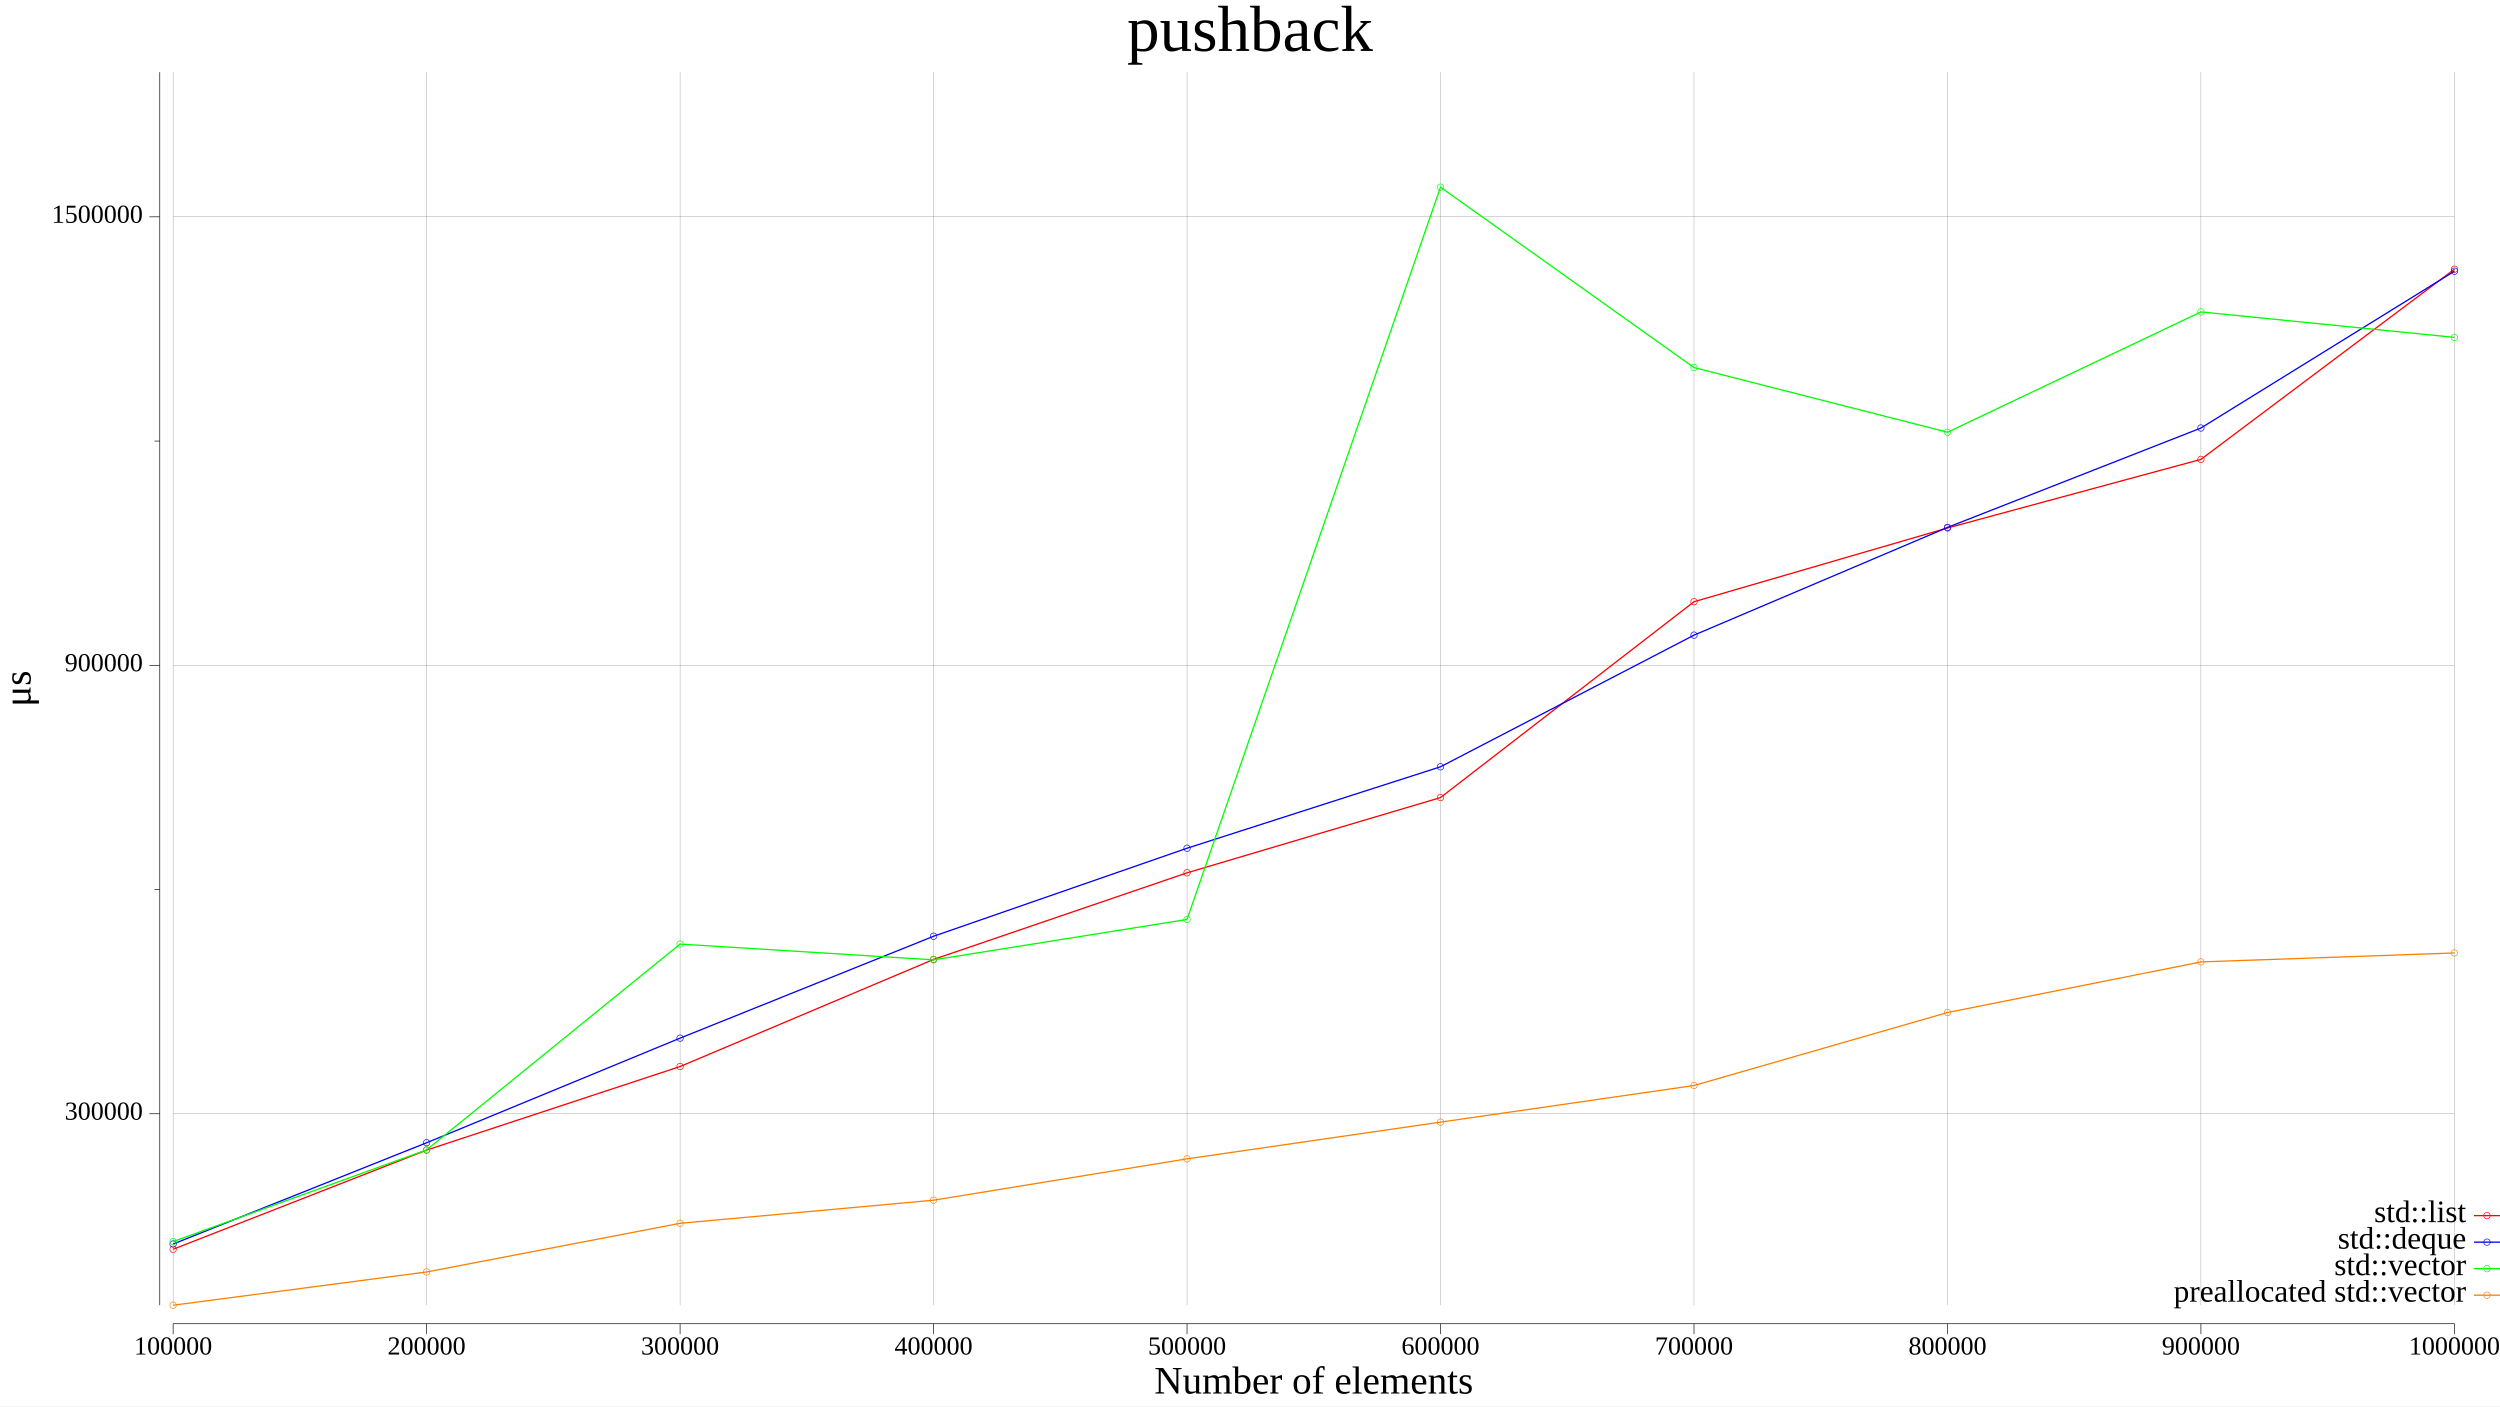
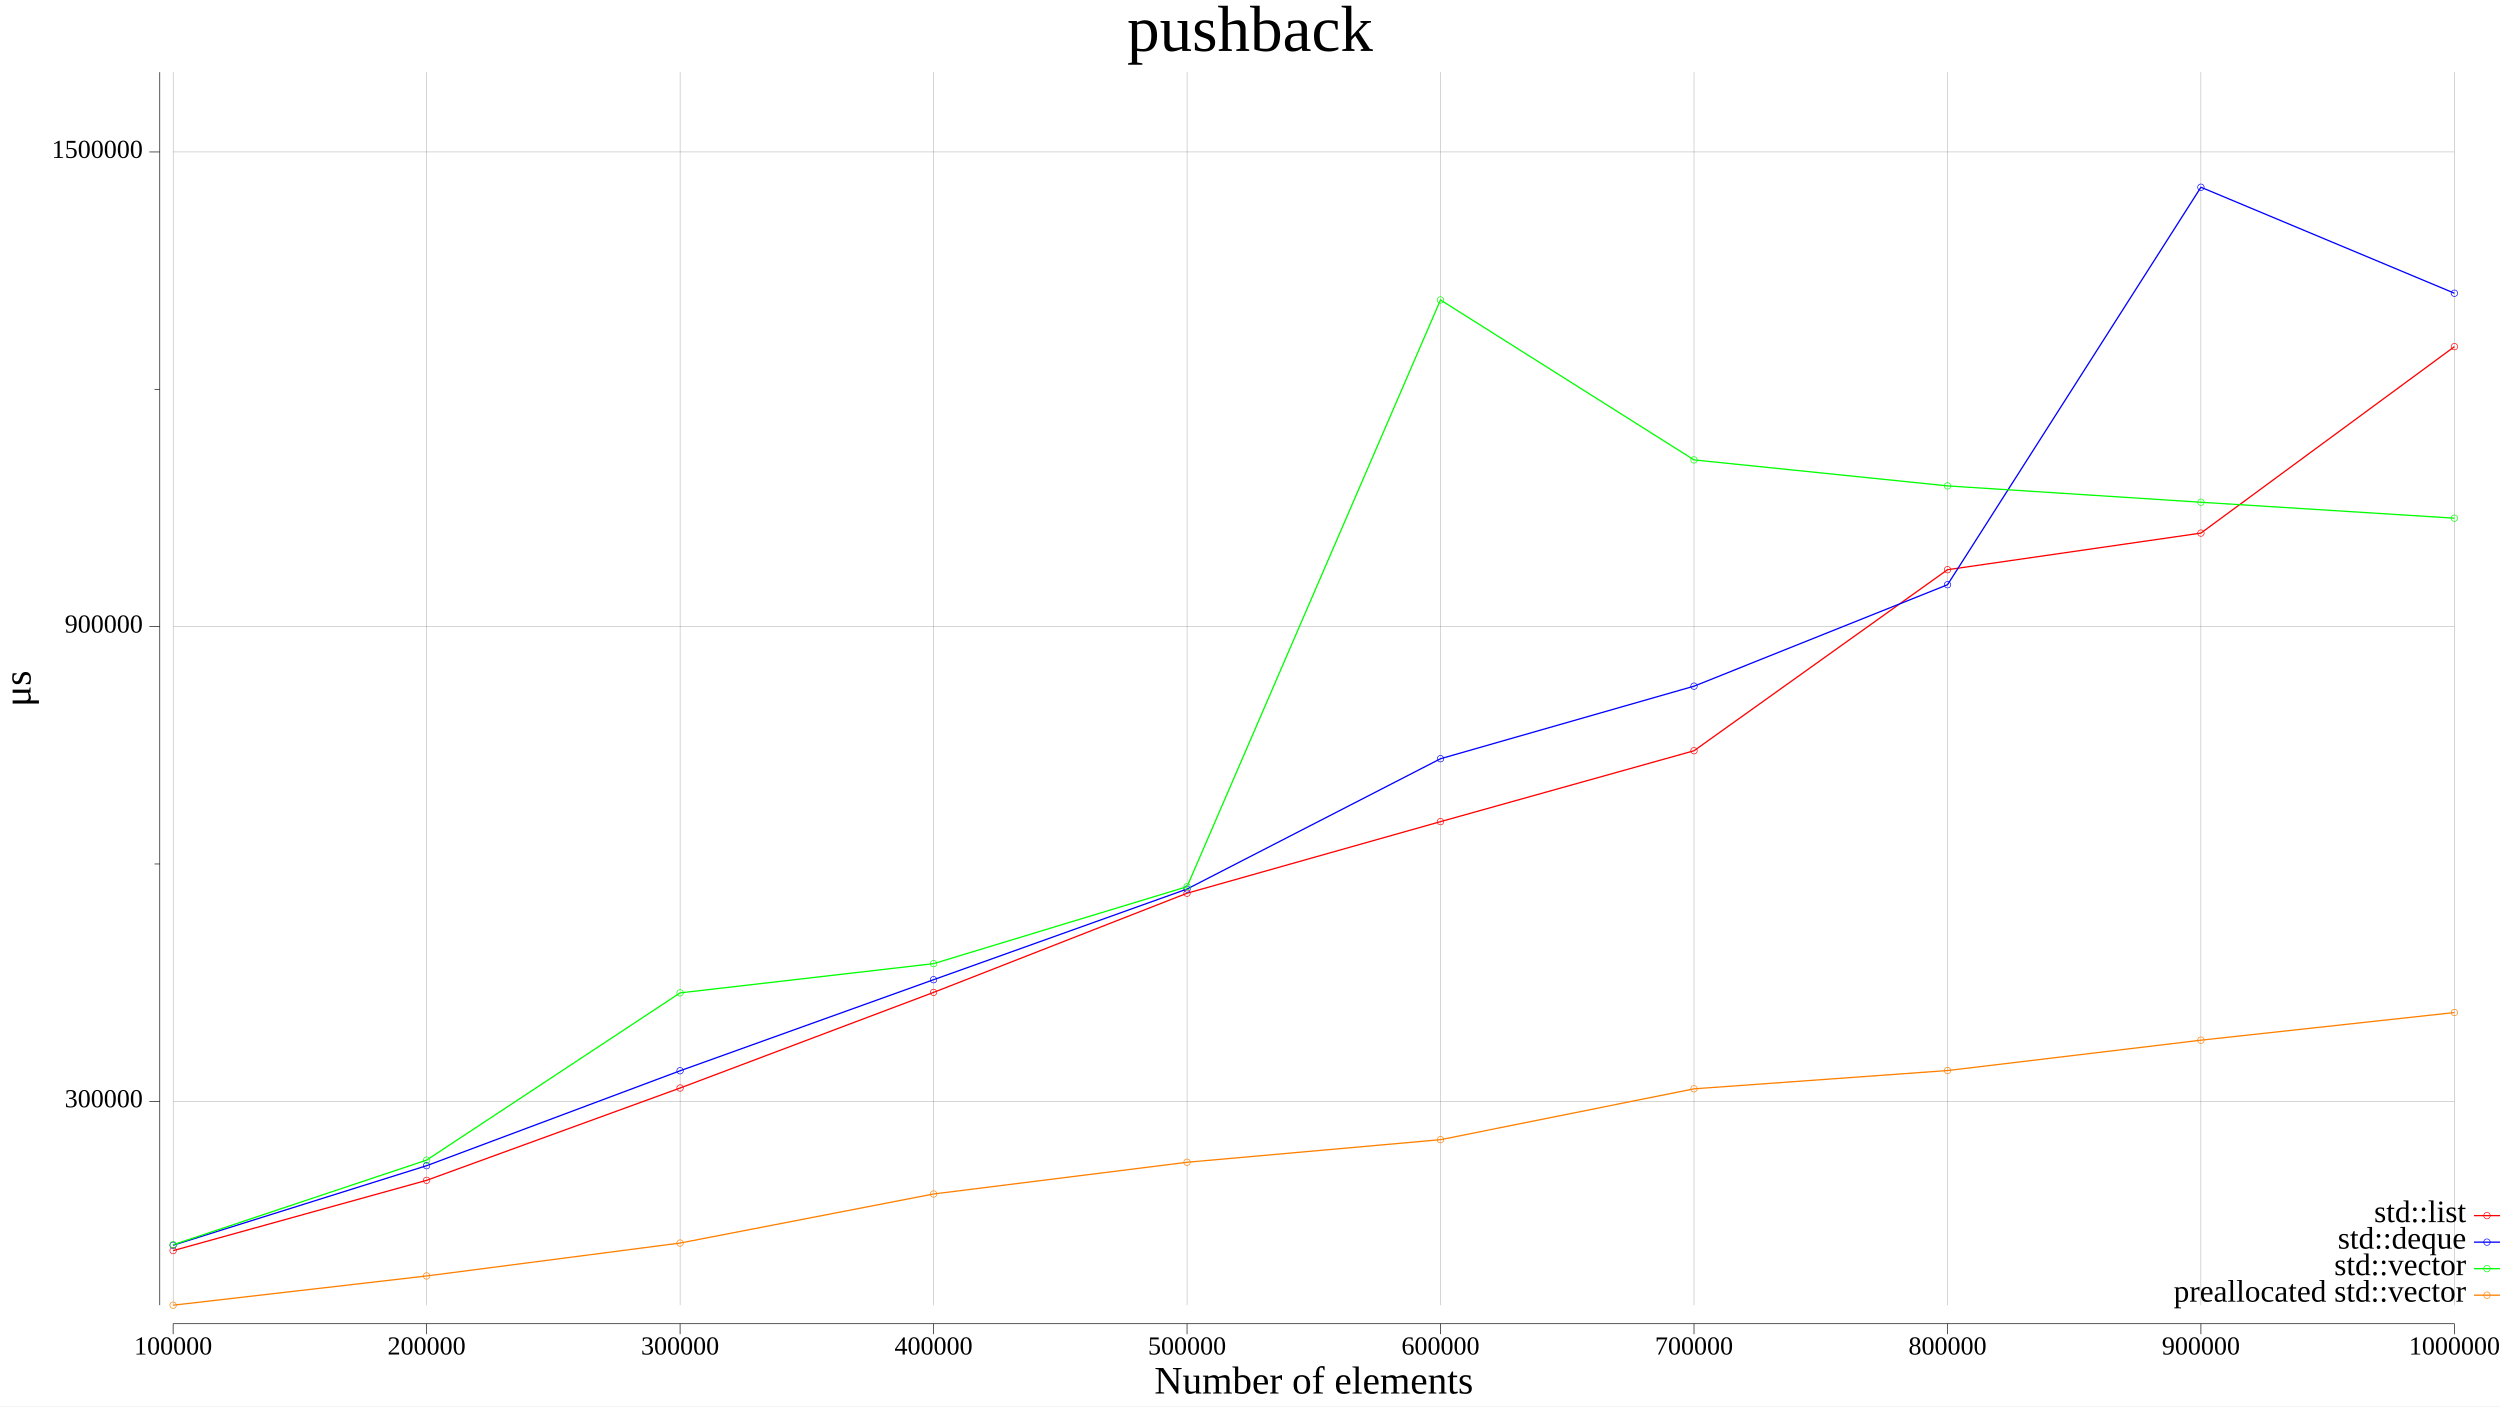
<svg xmlns="http://www.w3.org/2000/svg" width="1920pt" height="1080pt" viewBox="0 0 1920 1080">
  <g transform="scale(1, -1) translate(0, -1080)">
    <path d="M0,0L1920,0L1920,1080L0,1080Z" style="fill:#FFFFFF" />
    <text x="865.58" y="-1040.9" transform="scale(1, -1)" style="font-family:Liberation Serif;font-variant:normal;font-weight:normal;font-style:normal;font-size:50px">pushback</text>
    <text x="886.52" y="-9.756" transform="scale(1, -1)" style="font-family:Liberation Serif;font-variant:normal;font-weight:normal;font-style:normal;font-size:30px">Number of elements</text>
    <text x="102.96" y="-39.727" transform="scale(1, -1)" style="font-family:Liberation Serif;font-variant:normal;font-weight:normal;font-style:normal;font-size:20px">100000</text>
    <text x="297.63" y="-39.727" transform="scale(1, -1)" style="font-family:Liberation Serif;font-variant:normal;font-weight:normal;font-style:normal;font-size:20px">200000</text>
    <text x="492.3" y="-39.727" transform="scale(1, -1)" style="font-family:Liberation Serif;font-variant:normal;font-weight:normal;font-style:normal;font-size:20px">300000</text>
    <text x="686.97" y="-39.727" transform="scale(1, -1)" style="font-family:Liberation Serif;font-variant:normal;font-weight:normal;font-style:normal;font-size:20px">400000</text>
    <text x="881.65" y="-39.727" transform="scale(1, -1)" style="font-family:Liberation Serif;font-variant:normal;font-weight:normal;font-style:normal;font-size:20px">500000</text>
    <text x="1076.3" y="-39.727" transform="scale(1, -1)" style="font-family:Liberation Serif;font-variant:normal;font-weight:normal;font-style:normal;font-size:20px">600000</text>
    <text x="1271" y="-39.727" transform="scale(1, -1)" style="font-family:Liberation Serif;font-variant:normal;font-weight:normal;font-style:normal;font-size:20px">700000</text>
    <text x="1465.7" y="-39.727" transform="scale(1, -1)" style="font-family:Liberation Serif;font-variant:normal;font-weight:normal;font-style:normal;font-size:20px">800000</text>
    <text x="1660.3" y="-39.727" transform="scale(1, -1)" style="font-family:Liberation Serif;font-variant:normal;font-weight:normal;font-style:normal;font-size:20px">900000</text>
    <text x="1850" y="-39.727" transform="scale(1, -1)" style="font-family:Liberation Serif;font-variant:normal;font-weight:normal;font-style:normal;font-size:20px">1000000</text>
    <path d="M132.96,55.371L132.96,63.371" style="fill:none;stroke:#000000;stroke-width:0.5" />
    <path d="M327.63,55.371L327.63,63.371" style="fill:none;stroke:#000000;stroke-width:0.5" />
    <path d="M522.3,55.371L522.3,63.371" style="fill:none;stroke:#000000;stroke-width:0.5" />
    <path d="M716.97,55.371L716.97,63.371" style="fill:none;stroke:#000000;stroke-width:0.5" />
    <path d="M911.65,55.371L911.65,63.371" style="fill:none;stroke:#000000;stroke-width:0.5" />
    <path d="M1106.3,55.371L1106.3,63.371" style="fill:none;stroke:#000000;stroke-width:0.5" />
    <path d="M1301,55.371L1301,63.371" style="fill:none;stroke:#000000;stroke-width:0.5" />
    <path d="M1495.7,55.371L1495.7,63.371" style="fill:none;stroke:#000000;stroke-width:0.5" />
    <path d="M1690.3,55.371L1690.3,63.371" style="fill:none;stroke:#000000;stroke-width:0.5" />
    <path d="M1885,55.371L1885,63.371" style="fill:none;stroke:#000000;stroke-width:0.5" />
    <path d="M132.96,63.371L1885,63.371" style="fill:none;stroke:#000000;stroke-width:0.5" />
    <g transform="rotate(90)">
      <text x="537.24" y="23.467" transform="scale(1, -1)" style="font-family:Liberation Serif;font-variant:normal;font-weight:normal;font-style:normal;font-size:30px">μs</text>
    </g>
-     <text x="49.712" y="-220.06" transform="scale(1, -1)" style="font-family:Liberation Serif;font-variant:normal;font-weight:normal;font-style:normal;font-size:20px">300000</text>
-     <text x="49.712" y="-564.48" transform="scale(1, -1)" style="font-family:Liberation Serif;font-variant:normal;font-weight:normal;font-style:normal;font-size:20px">900000</text>
-     <text x="39.712" y="-908.9" transform="scale(1, -1)" style="font-family:Liberation Serif;font-variant:normal;font-weight:normal;font-style:normal;font-size:20px">1500000</text>
-     <path d="M114.71,224.63L122.71,224.63" style="fill:none;stroke:#000000;stroke-width:0.5" />
-     <path d="M114.71,569.05L122.71,569.05" style="fill:none;stroke:#000000;stroke-width:0.5" />
-     <path d="M114.71,913.47L122.71,913.47" style="fill:none;stroke:#000000;stroke-width:0.5" />
-     <path d="M118.71,396.84L122.71,396.84" style="fill:none;stroke:#000000;stroke-width:0.5" />
-     <path d="M118.71,741.26L122.71,741.26" style="fill:none;stroke:#000000;stroke-width:0.5" />
+     <text x="49.712" y="-229.62" transform="scale(1, -1)" style="font-family:Liberation Serif;font-variant:normal;font-weight:normal;font-style:normal;font-size:20px">300000</text>
+     <text x="49.712" y="-594.17" transform="scale(1, -1)" style="font-family:Liberation Serif;font-variant:normal;font-weight:normal;font-style:normal;font-size:20px">900000</text>
+     <text x="39.712" y="-958.73" transform="scale(1, -1)" style="font-family:Liberation Serif;font-variant:normal;font-weight:normal;font-style:normal;font-size:20px">1500000</text>
+     <path d="M114.71,234.19L122.71,234.19" style="fill:none;stroke:#000000;stroke-width:0.5" />
+     <path d="M114.71,598.74L122.71,598.74" style="fill:none;stroke:#000000;stroke-width:0.5" />
+     <path d="M114.71,963.3L122.71,963.3" style="fill:none;stroke:#000000;stroke-width:0.5" />
+     <path d="M118.71,416.47L122.71,416.47" style="fill:none;stroke:#000000;stroke-width:0.5" />
+     <path d="M118.71,781.02L122.71,781.02" style="fill:none;stroke:#000000;stroke-width:0.5" />
    <path d="M122.71,77.61L122.71,1024.6" style="fill:none;stroke:#000000;stroke-width:0.5" />
    <path d="M132.96,77.61L132.96,1024.6" style="fill:none;stroke:#808080;stroke-width:0.25" />
    <path d="M327.63,77.61L327.63,1024.6" style="fill:none;stroke:#808080;stroke-width:0.25" />
    <path d="M522.3,77.61L522.3,1024.6" style="fill:none;stroke:#808080;stroke-width:0.25" />
    <path d="M716.97,77.61L716.97,1024.6" style="fill:none;stroke:#808080;stroke-width:0.25" />
    <path d="M911.65,77.61L911.65,1024.6" style="fill:none;stroke:#808080;stroke-width:0.25" />
    <path d="M1106.3,77.61L1106.3,1024.6" style="fill:none;stroke:#808080;stroke-width:0.25" />
    <path d="M1301,77.61L1301,1024.6" style="fill:none;stroke:#808080;stroke-width:0.25" />
    <path d="M1495.7,77.61L1495.7,1024.6" style="fill:none;stroke:#808080;stroke-width:0.25" />
    <path d="M1690.3,77.61L1690.3,1024.6" style="fill:none;stroke:#808080;stroke-width:0.25" />
    <path d="M1885,77.61L1885,1024.6" style="fill:none;stroke:#808080;stroke-width:0.25" />
-     <path d="M132.96,224.63L1885,224.63" style="fill:none;stroke:#808080;stroke-width:0.25" />
-     <path d="M132.96,569.05L1885,569.05" style="fill:none;stroke:#808080;stroke-width:0.25" />
-     <path d="M132.96,913.47L1885,913.47" style="fill:none;stroke:#808080;stroke-width:0.25" />
-     <path d="M132.96,120.57L327.63,196.74L522.3,260.91L716.97,343.18L911.65,409.68L1106.3,467.47L1301,617.88L1495.7,674.52L1690.3,727.2L1885,873.25" style="fill:none;stroke:#FF0000" />
-     <path d="M135.46,120.57A2.5,2.5 0 1 1 130.46,120.57A2.5,2.5 0 1 1 135.46,120.57Z" style="fill:none;stroke:#FF0000;stroke-width:0.5" />
-     <path d="M330.13,196.74A2.5,2.5 0 1 1 325.13,196.74A2.5,2.5 0 1 1 330.13,196.74Z" style="fill:none;stroke:#FF0000;stroke-width:0.5" />
-     <path d="M524.8,260.91A2.5,2.5 0 1 1 519.8,260.91A2.5,2.5 0 1 1 524.8,260.91Z" style="fill:none;stroke:#FF0000;stroke-width:0.5" />
-     <path d="M719.47,343.18A2.5,2.5 0 1 1 714.47,343.18A2.5,2.5 0 1 1 719.47,343.18Z" style="fill:none;stroke:#FF0000;stroke-width:0.5" />
-     <path d="M914.15,409.68A2.5,2.5 0 1 1 909.15,409.68A2.5,2.5 0 1 1 914.15,409.68Z" style="fill:none;stroke:#FF0000;stroke-width:0.5" />
-     <path d="M1108.8,467.47A2.5,2.5 0 1 1 1103.8,467.47A2.5,2.5 0 1 1 1108.8,467.47Z" style="fill:none;stroke:#FF0000;stroke-width:0.5" />
-     <path d="M1303.5,617.88A2.5,2.5 0 1 1 1298.5,617.88A2.5,2.5 0 1 1 1303.5,617.88Z" style="fill:none;stroke:#FF0000;stroke-width:0.5" />
-     <path d="M1498.2,674.52A2.5,2.5 0 1 1 1493.2,674.52A2.5,2.5 0 1 1 1498.2,674.52Z" style="fill:none;stroke:#FF0000;stroke-width:0.5" />
-     <path d="M1692.8,727.2A2.5,2.5 0 1 1 1687.8,727.2A2.5,2.5 0 1 1 1692.8,727.2Z" style="fill:none;stroke:#FF0000;stroke-width:0.5" />
-     <path d="M1887.5,873.25A2.5,2.5 0 1 1 1882.5,873.25A2.5,2.5 0 1 1 1887.5,873.25Z" style="fill:none;stroke:#FF0000;stroke-width:0.5" />
-     <path d="M132.96,124.61L327.63,202.38L522.3,282.72L716.97,360.96L911.65,428.57L1106.3,491.11L1301,592.22L1495.7,674.96L1690.3,751.28L1885,871.73" style="fill:none;stroke:#0000FF" />
-     <path d="M135.46,124.61A2.5,2.5 0 1 1 130.46,124.61A2.5,2.5 0 1 1 135.46,124.61Z" style="fill:none;stroke:#0000FF;stroke-width:0.5" />
-     <path d="M330.13,202.38A2.5,2.5 0 1 1 325.13,202.38A2.5,2.5 0 1 1 330.13,202.38Z" style="fill:none;stroke:#0000FF;stroke-width:0.5" />
-     <path d="M524.8,282.72A2.5,2.5 0 1 1 519.8,282.72A2.5,2.5 0 1 1 524.8,282.72Z" style="fill:none;stroke:#0000FF;stroke-width:0.5" />
-     <path d="M719.47,360.96A2.5,2.5 0 1 1 714.47,360.96A2.5,2.5 0 1 1 719.47,360.96Z" style="fill:none;stroke:#0000FF;stroke-width:0.5" />
-     <path d="M914.15,428.57A2.5,2.5 0 1 1 909.15,428.57A2.5,2.5 0 1 1 914.15,428.57Z" style="fill:none;stroke:#0000FF;stroke-width:0.5" />
-     <path d="M1108.8,491.11A2.5,2.5 0 1 1 1103.8,491.11A2.5,2.5 0 1 1 1108.8,491.11Z" style="fill:none;stroke:#0000FF;stroke-width:0.5" />
-     <path d="M1303.5,592.22A2.5,2.5 0 1 1 1298.5,592.22A2.5,2.5 0 1 1 1303.5,592.22Z" style="fill:none;stroke:#0000FF;stroke-width:0.5" />
-     <path d="M1498.2,674.96A2.5,2.5 0 1 1 1493.2,674.96A2.5,2.5 0 1 1 1498.2,674.96Z" style="fill:none;stroke:#0000FF;stroke-width:0.5" />
-     <path d="M1692.8,751.28A2.5,2.5 0 1 1 1687.8,751.28A2.5,2.5 0 1 1 1692.8,751.28Z" style="fill:none;stroke:#0000FF;stroke-width:0.5" />
-     <path d="M1887.5,871.73A2.5,2.5 0 1 1 1882.5,871.73A2.5,2.5 0 1 1 1887.5,871.73Z" style="fill:none;stroke:#0000FF;stroke-width:0.5" />
-     <path d="M132.96,126.5L327.63,196.91L522.3,354.95L716.97,342.83L911.65,373.88L1106.3,936.25L1301,797.71L1495.7,748.04L1690.3,840.45L1885,820.88" style="fill:none;stroke:#00FF00" />
-     <path d="M135.46,126.5A2.5,2.5 0 1 1 130.46,126.5A2.5,2.5 0 1 1 135.46,126.5Z" style="fill:none;stroke:#00FF00;stroke-width:0.5" />
-     <path d="M330.13,196.91A2.5,2.5 0 1 1 325.13,196.91A2.5,2.5 0 1 1 330.13,196.91Z" style="fill:none;stroke:#00FF00;stroke-width:0.5" />
-     <path d="M524.8,354.95A2.5,2.5 0 1 1 519.8,354.95A2.5,2.5 0 1 1 524.8,354.95Z" style="fill:none;stroke:#00FF00;stroke-width:0.5" />
-     <path d="M719.47,342.83A2.5,2.5 0 1 1 714.47,342.83A2.5,2.5 0 1 1 719.47,342.83Z" style="fill:none;stroke:#00FF00;stroke-width:0.5" />
-     <path d="M914.15,373.88A2.5,2.5 0 1 1 909.15,373.88A2.5,2.5 0 1 1 914.15,373.88Z" style="fill:none;stroke:#00FF00;stroke-width:0.5" />
-     <path d="M1108.8,936.25A2.5,2.5 0 1 1 1103.8,936.25A2.5,2.5 0 1 1 1108.8,936.25Z" style="fill:none;stroke:#00FF00;stroke-width:0.5" />
-     <path d="M1303.5,797.71A2.5,2.5 0 1 1 1298.5,797.71A2.5,2.5 0 1 1 1303.5,797.71Z" style="fill:none;stroke:#00FF00;stroke-width:0.5" />
-     <path d="M1498.2,748.04A2.5,2.5 0 1 1 1493.2,748.04A2.5,2.5 0 1 1 1498.2,748.04Z" style="fill:none;stroke:#00FF00;stroke-width:0.5" />
-     <path d="M1692.8,840.45A2.5,2.5 0 1 1 1687.8,840.45A2.5,2.5 0 1 1 1692.8,840.45Z" style="fill:none;stroke:#00FF00;stroke-width:0.5" />
-     <path d="M1887.5,820.88A2.5,2.5 0 1 1 1882.5,820.88A2.5,2.5 0 1 1 1887.5,820.88Z" style="fill:none;stroke:#00FF00;stroke-width:0.5" />
-     <path d="M132.96,77.61L327.63,103.13L522.3,140.51L716.97,158.26L911.65,190.03L1106.3,218.22L1301,246.34L1495.7,302.39L1690.3,341.26L1885,348.14" style="fill:none;stroke:#FF8000" />
+     <path d="M132.96,234.19L1885,234.19" style="fill:none;stroke:#808080;stroke-width:0.25" />
+     <path d="M132.96,598.74L1885,598.74" style="fill:none;stroke:#808080;stroke-width:0.25" />
+     <path d="M132.96,963.3L1885,963.3" style="fill:none;stroke:#808080;stroke-width:0.25" />
+     <path d="M132.96,119.52L327.63,173.51L522.3,244.4L716.97,317.84L911.65,394.01L1106.3,448.99L1301,503.43L1495.7,642.48L1690.3,670.59L1885,813.78" style="fill:none;stroke:#FF0000" />
+     <path d="M135.46,119.52A2.5,2.5 0 1 1 130.46,119.52A2.5,2.5 0 1 1 135.46,119.52Z" style="fill:none;stroke:#FF0000;stroke-width:0.5" />
+     <path d="M330.13,173.51A2.5,2.5 0 1 1 325.13,173.51A2.5,2.5 0 1 1 330.13,173.51Z" style="fill:none;stroke:#FF0000;stroke-width:0.5" />
+     <path d="M524.8,244.4A2.5,2.5 0 1 1 519.8,244.4A2.5,2.5 0 1 1 524.8,244.4Z" style="fill:none;stroke:#FF0000;stroke-width:0.5" />
+     <path d="M719.47,317.84A2.5,2.5 0 1 1 714.47,317.84A2.5,2.5 0 1 1 719.47,317.84Z" style="fill:none;stroke:#FF0000;stroke-width:0.5" />
+     <path d="M914.15,394.01A2.5,2.5 0 1 1 909.15,394.01A2.5,2.5 0 1 1 914.15,394.01Z" style="fill:none;stroke:#FF0000;stroke-width:0.5" />
+     <path d="M1108.8,448.99A2.5,2.5 0 1 1 1103.8,448.99A2.5,2.5 0 1 1 1108.8,448.99Z" style="fill:none;stroke:#FF0000;stroke-width:0.5" />
+     <path d="M1303.5,503.43A2.5,2.5 0 1 1 1298.5,503.43A2.5,2.5 0 1 1 1303.5,503.43Z" style="fill:none;stroke:#FF0000;stroke-width:0.5" />
+     <path d="M1498.2,642.48A2.5,2.5 0 1 1 1493.2,642.48A2.5,2.5 0 1 1 1498.2,642.48Z" style="fill:none;stroke:#FF0000;stroke-width:0.5" />
+     <path d="M1692.8,670.59A2.5,2.5 0 1 1 1687.8,670.59A2.5,2.5 0 1 1 1692.8,670.59Z" style="fill:none;stroke:#FF0000;stroke-width:0.5" />
+     <path d="M1887.5,813.78A2.5,2.5 0 1 1 1882.5,813.78A2.5,2.5 0 1 1 1887.5,813.78Z" style="fill:none;stroke:#FF0000;stroke-width:0.5" />
+     <path d="M132.96,123.66L327.63,184.75L522.3,257.65L716.97,327.59L911.65,397.22L1106.3,497.3L1301,553.02L1495.7,630.94L1690.3,936.2L1885,854.8" style="fill:none;stroke:#0000FF" />
+     <path d="M135.46,123.66A2.5,2.5 0 1 1 130.46,123.66A2.5,2.5 0 1 1 135.46,123.66Z" style="fill:none;stroke:#0000FF;stroke-width:0.5" />
+     <path d="M330.13,184.75A2.5,2.5 0 1 1 325.13,184.75A2.5,2.5 0 1 1 330.13,184.75Z" style="fill:none;stroke:#0000FF;stroke-width:0.5" />
+     <path d="M524.8,257.65A2.5,2.5 0 1 1 519.8,257.65A2.5,2.5 0 1 1 524.8,257.65Z" style="fill:none;stroke:#0000FF;stroke-width:0.5" />
+     <path d="M719.47,327.59A2.5,2.5 0 1 1 714.47,327.59A2.5,2.5 0 1 1 719.47,327.59Z" style="fill:none;stroke:#0000FF;stroke-width:0.5" />
+     <path d="M914.15,397.22A2.5,2.5 0 1 1 909.15,397.22A2.5,2.5 0 1 1 914.15,397.22Z" style="fill:none;stroke:#0000FF;stroke-width:0.5" />
+     <path d="M1108.8,497.3A2.5,2.5 0 1 1 1103.8,497.3A2.5,2.5 0 1 1 1108.8,497.3Z" style="fill:none;stroke:#0000FF;stroke-width:0.5" />
+     <path d="M1303.5,553.02A2.5,2.5 0 1 1 1298.5,553.02A2.5,2.5 0 1 1 1303.5,553.02Z" style="fill:none;stroke:#0000FF;stroke-width:0.5" />
+     <path d="M1498.2,630.94A2.5,2.5 0 1 1 1493.2,630.94A2.5,2.5 0 1 1 1498.2,630.94Z" style="fill:none;stroke:#0000FF;stroke-width:0.5" />
+     <path d="M1692.8,936.2A2.5,2.5 0 1 1 1687.8,936.2A2.5,2.5 0 1 1 1692.8,936.2Z" style="fill:none;stroke:#0000FF;stroke-width:0.5" />
+     <path d="M1887.5,854.8A2.5,2.5 0 1 1 1882.5,854.8A2.5,2.5 0 1 1 1887.5,854.8Z" style="fill:none;stroke:#0000FF;stroke-width:0.5" />
+     <path d="M132.96,124.03L327.63,189.04L522.3,317.47L716.97,339.92L911.65,399.04L1106.3,849.63L1301,726.79L1495.7,706.83L1690.3,694.27L1885,682.03" style="fill:none;stroke:#00FF00" />
+     <path d="M135.46,124.03A2.5,2.5 0 1 1 130.46,124.03A2.5,2.5 0 1 1 135.46,124.03Z" style="fill:none;stroke:#00FF00;stroke-width:0.5" />
+     <path d="M330.13,189.04A2.5,2.5 0 1 1 325.13,189.04A2.5,2.5 0 1 1 330.13,189.04Z" style="fill:none;stroke:#00FF00;stroke-width:0.5" />
+     <path d="M524.8,317.47A2.5,2.5 0 1 1 519.8,317.47A2.5,2.5 0 1 1 524.8,317.47Z" style="fill:none;stroke:#00FF00;stroke-width:0.5" />
+     <path d="M719.47,339.92A2.5,2.5 0 1 1 714.47,339.92A2.5,2.5 0 1 1 719.47,339.92Z" style="fill:none;stroke:#00FF00;stroke-width:0.5" />
+     <path d="M914.15,399.04A2.5,2.5 0 1 1 909.15,399.04A2.5,2.5 0 1 1 914.15,399.04Z" style="fill:none;stroke:#00FF00;stroke-width:0.5" />
+     <path d="M1108.8,849.63A2.5,2.5 0 1 1 1103.8,849.63A2.5,2.5 0 1 1 1108.8,849.63Z" style="fill:none;stroke:#00FF00;stroke-width:0.5" />
+     <path d="M1303.5,726.79A2.5,2.5 0 1 1 1298.5,726.79A2.5,2.5 0 1 1 1303.5,726.79Z" style="fill:none;stroke:#00FF00;stroke-width:0.5" />
+     <path d="M1498.2,706.83A2.5,2.5 0 1 1 1493.2,706.83A2.5,2.5 0 1 1 1498.2,706.83Z" style="fill:none;stroke:#00FF00;stroke-width:0.5" />
+     <path d="M1692.8,694.27A2.5,2.5 0 1 1 1687.8,694.27A2.5,2.5 0 1 1 1692.8,694.27Z" style="fill:none;stroke:#00FF00;stroke-width:0.5" />
+     <path d="M1887.5,682.03A2.5,2.5 0 1 1 1882.5,682.03A2.5,2.5 0 1 1 1887.5,682.03Z" style="fill:none;stroke:#00FF00;stroke-width:0.5" />
+     <path d="M132.96,77.61L327.63,100.07L522.3,125.35L716.97,163.02L911.65,187.39L1106.3,204.74L1301,243.79L1495.7,257.83L1690.3,281.14L1885,302.38" style="fill:none;stroke:#FF8000" />
    <path d="M135.46,77.61A2.5,2.5 0 1 1 130.46,77.61A2.5,2.5 0 1 1 135.46,77.61Z" style="fill:none;stroke:#FF8000;stroke-width:0.5" />
-     <path d="M330.13,103.13A2.5,2.5 0 1 1 325.13,103.13A2.5,2.5 0 1 1 330.13,103.13Z" style="fill:none;stroke:#FF8000;stroke-width:0.5" />
-     <path d="M524.8,140.51A2.5,2.5 0 1 1 519.8,140.51A2.5,2.5 0 1 1 524.8,140.51Z" style="fill:none;stroke:#FF8000;stroke-width:0.5" />
-     <path d="M719.47,158.26A2.5,2.5 0 1 1 714.47,158.26A2.5,2.5 0 1 1 719.47,158.26Z" style="fill:none;stroke:#FF8000;stroke-width:0.5" />
-     <path d="M914.15,190.03A2.5,2.5 0 1 1 909.15,190.03A2.5,2.5 0 1 1 914.15,190.03Z" style="fill:none;stroke:#FF8000;stroke-width:0.5" />
-     <path d="M1108.8,218.22A2.5,2.5 0 1 1 1103.8,218.22A2.5,2.5 0 1 1 1108.8,218.22Z" style="fill:none;stroke:#FF8000;stroke-width:0.5" />
-     <path d="M1303.5,246.34A2.5,2.5 0 1 1 1298.5,246.34A2.5,2.5 0 1 1 1303.5,246.34Z" style="fill:none;stroke:#FF8000;stroke-width:0.5" />
-     <path d="M1498.2,302.39A2.5,2.5 0 1 1 1493.2,302.39A2.5,2.5 0 1 1 1498.2,302.39Z" style="fill:none;stroke:#FF8000;stroke-width:0.5" />
-     <path d="M1692.8,341.26A2.5,2.5 0 1 1 1687.8,341.26A2.5,2.5 0 1 1 1692.8,341.26Z" style="fill:none;stroke:#FF8000;stroke-width:0.5" />
-     <path d="M1887.5,348.14A2.5,2.5 0 1 1 1882.5,348.14A2.5,2.5 0 1 1 1887.5,348.14Z" style="fill:none;stroke:#FF8000;stroke-width:0.5" />
+     <path d="M330.13,100.07A2.5,2.5 0 1 1 325.13,100.07A2.5,2.5 0 1 1 330.13,100.07Z" style="fill:none;stroke:#FF8000;stroke-width:0.5" />
+     <path d="M524.8,125.35A2.5,2.5 0 1 1 519.8,125.35A2.5,2.5 0 1 1 524.8,125.35Z" style="fill:none;stroke:#FF8000;stroke-width:0.5" />
+     <path d="M719.47,163.02A2.5,2.5 0 1 1 714.47,163.02A2.5,2.5 0 1 1 719.47,163.02Z" style="fill:none;stroke:#FF8000;stroke-width:0.5" />
+     <path d="M914.15,187.39A2.5,2.5 0 1 1 909.15,187.39A2.5,2.5 0 1 1 914.15,187.39Z" style="fill:none;stroke:#FF8000;stroke-width:0.5" />
+     <path d="M1108.8,204.74A2.5,2.5 0 1 1 1103.8,204.74A2.5,2.5 0 1 1 1108.8,204.74Z" style="fill:none;stroke:#FF8000;stroke-width:0.5" />
+     <path d="M1303.5,243.79A2.5,2.5 0 1 1 1298.5,243.79A2.5,2.5 0 1 1 1303.5,243.79Z" style="fill:none;stroke:#FF8000;stroke-width:0.5" />
+     <path d="M1498.2,257.83A2.5,2.5 0 1 1 1493.2,257.83A2.5,2.5 0 1 1 1498.2,257.83Z" style="fill:none;stroke:#FF8000;stroke-width:0.5" />
+     <path d="M1692.8,281.14A2.5,2.5 0 1 1 1687.8,281.14A2.5,2.5 0 1 1 1692.8,281.14Z" style="fill:none;stroke:#FF8000;stroke-width:0.5" />
+     <path d="M1887.5,302.38A2.5,2.5 0 1 1 1882.5,302.38A2.5,2.5 0 1 1 1887.5,302.38Z" style="fill:none;stroke:#FF8000;stroke-width:0.5" />
    <path d="M1900,146.4L1920,146.4" style="fill:none;stroke:#FF0000" />
    <path d="M1912.5,146.4A2.5,2.5 0 1 1 1907.5,146.4A2.5,2.5 0 1 1 1912.5,146.4Z" style="fill:none;stroke:#FF0000;stroke-width:0.5" />
    <text x="1823.3" y="-141.42" transform="scale(1, -1)" style="font-family:Liberation Serif;font-variant:normal;font-weight:normal;font-style:normal;font-size:24px">std::list</text>
    <path d="M1900,126.03L1920,126.03" style="fill:none;stroke:#0000FF" />
    <path d="M1912.5,126.03A2.5,2.5 0 1 1 1907.5,126.03A2.5,2.5 0 1 1 1912.5,126.03Z" style="fill:none;stroke:#0000FF;stroke-width:0.5" />
    <text x="1795.4" y="-121.05" transform="scale(1, -1)" style="font-family:Liberation Serif;font-variant:normal;font-weight:normal;font-style:normal;font-size:24px">std::deque</text>
    <path d="M1900,105.66L1920,105.66" style="fill:none;stroke:#00FF00" />
    <path d="M1912.5,105.66A2.5,2.5 0 1 1 1907.5,105.66A2.5,2.5 0 1 1 1912.5,105.66Z" style="fill:none;stroke:#00FF00;stroke-width:0.5" />
    <text x="1792.7" y="-100.69" transform="scale(1, -1)" style="font-family:Liberation Serif;font-variant:normal;font-weight:normal;font-style:normal;font-size:24px">std::vector</text>
    <path d="M1900,85.294L1920,85.294" style="fill:none;stroke:#FF8000" />
    <path d="M1912.5,85.294A2.5,2.5 0 1 1 1907.5,85.294A2.5,2.5 0 1 1 1912.5,85.294Z" style="fill:none;stroke:#FF8000;stroke-width:0.5" />
    <text x="1669.4" y="-80.319" transform="scale(1, -1)" style="font-family:Liberation Serif;font-variant:normal;font-weight:normal;font-style:normal;font-size:24px">preallocated std::vector</text>
  </g>
</svg>
